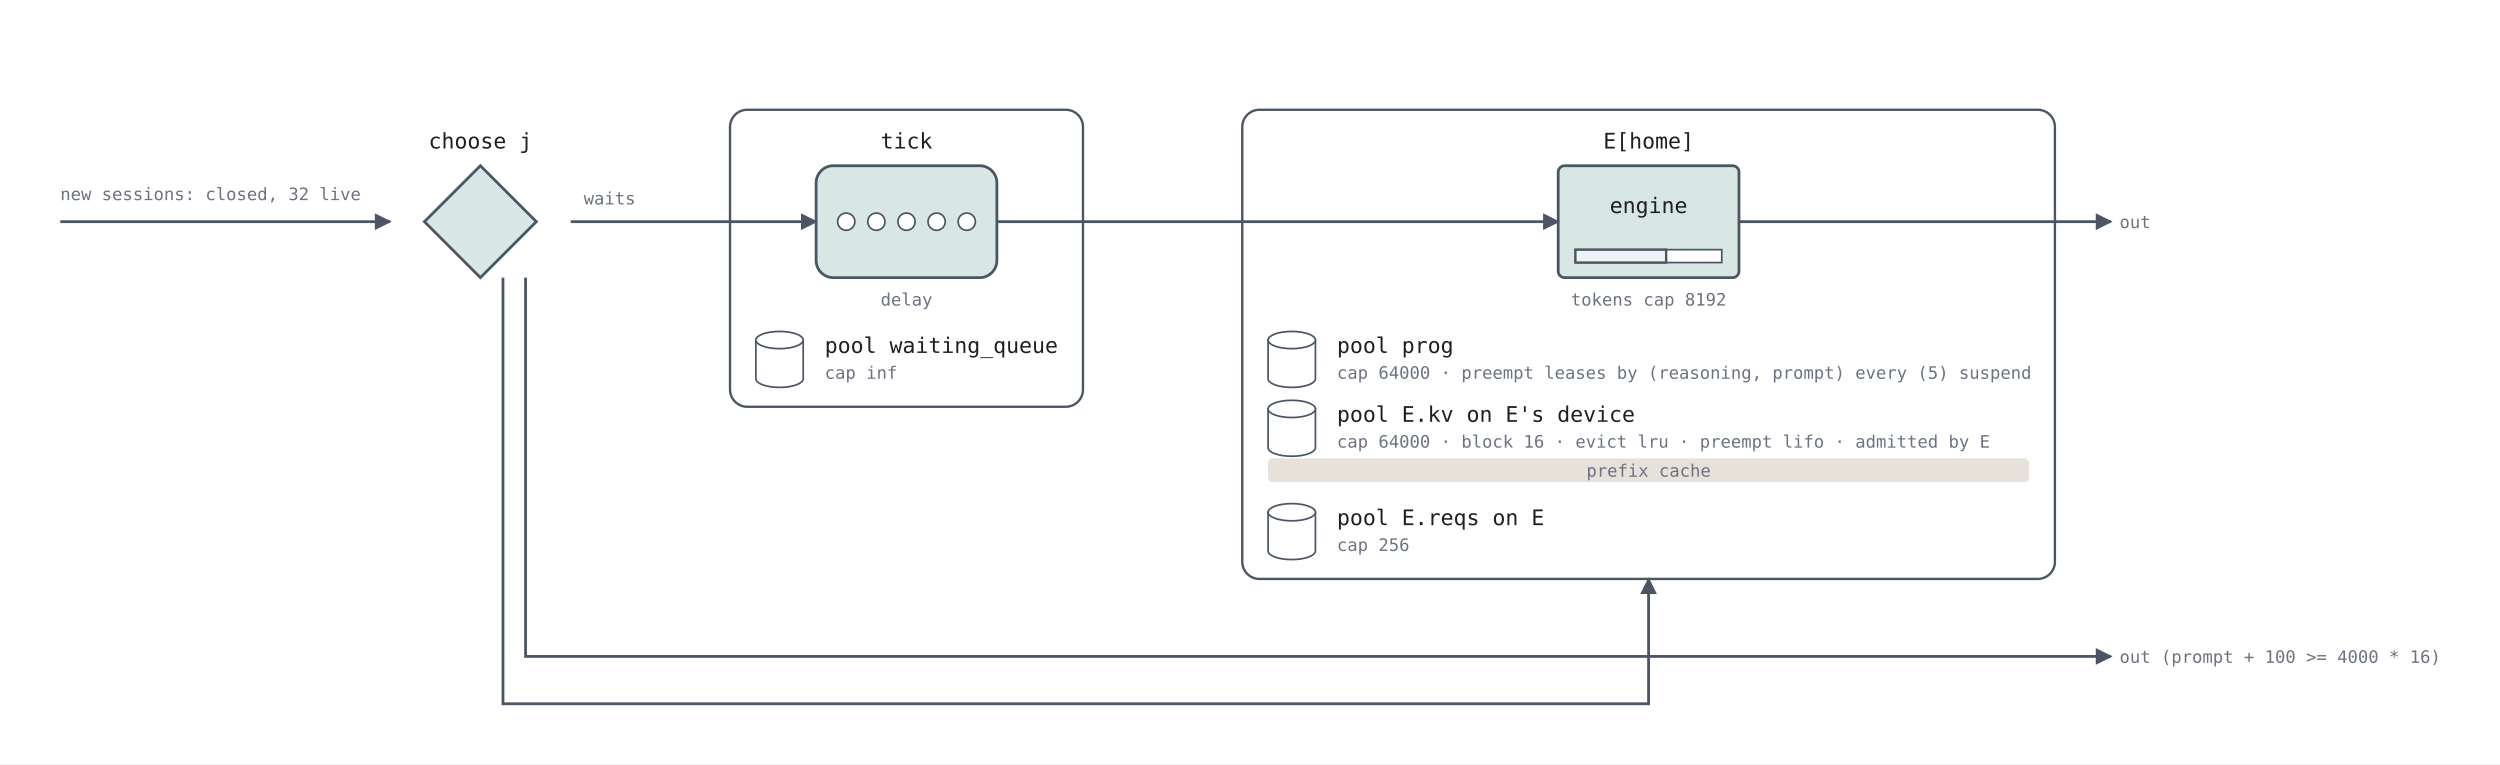
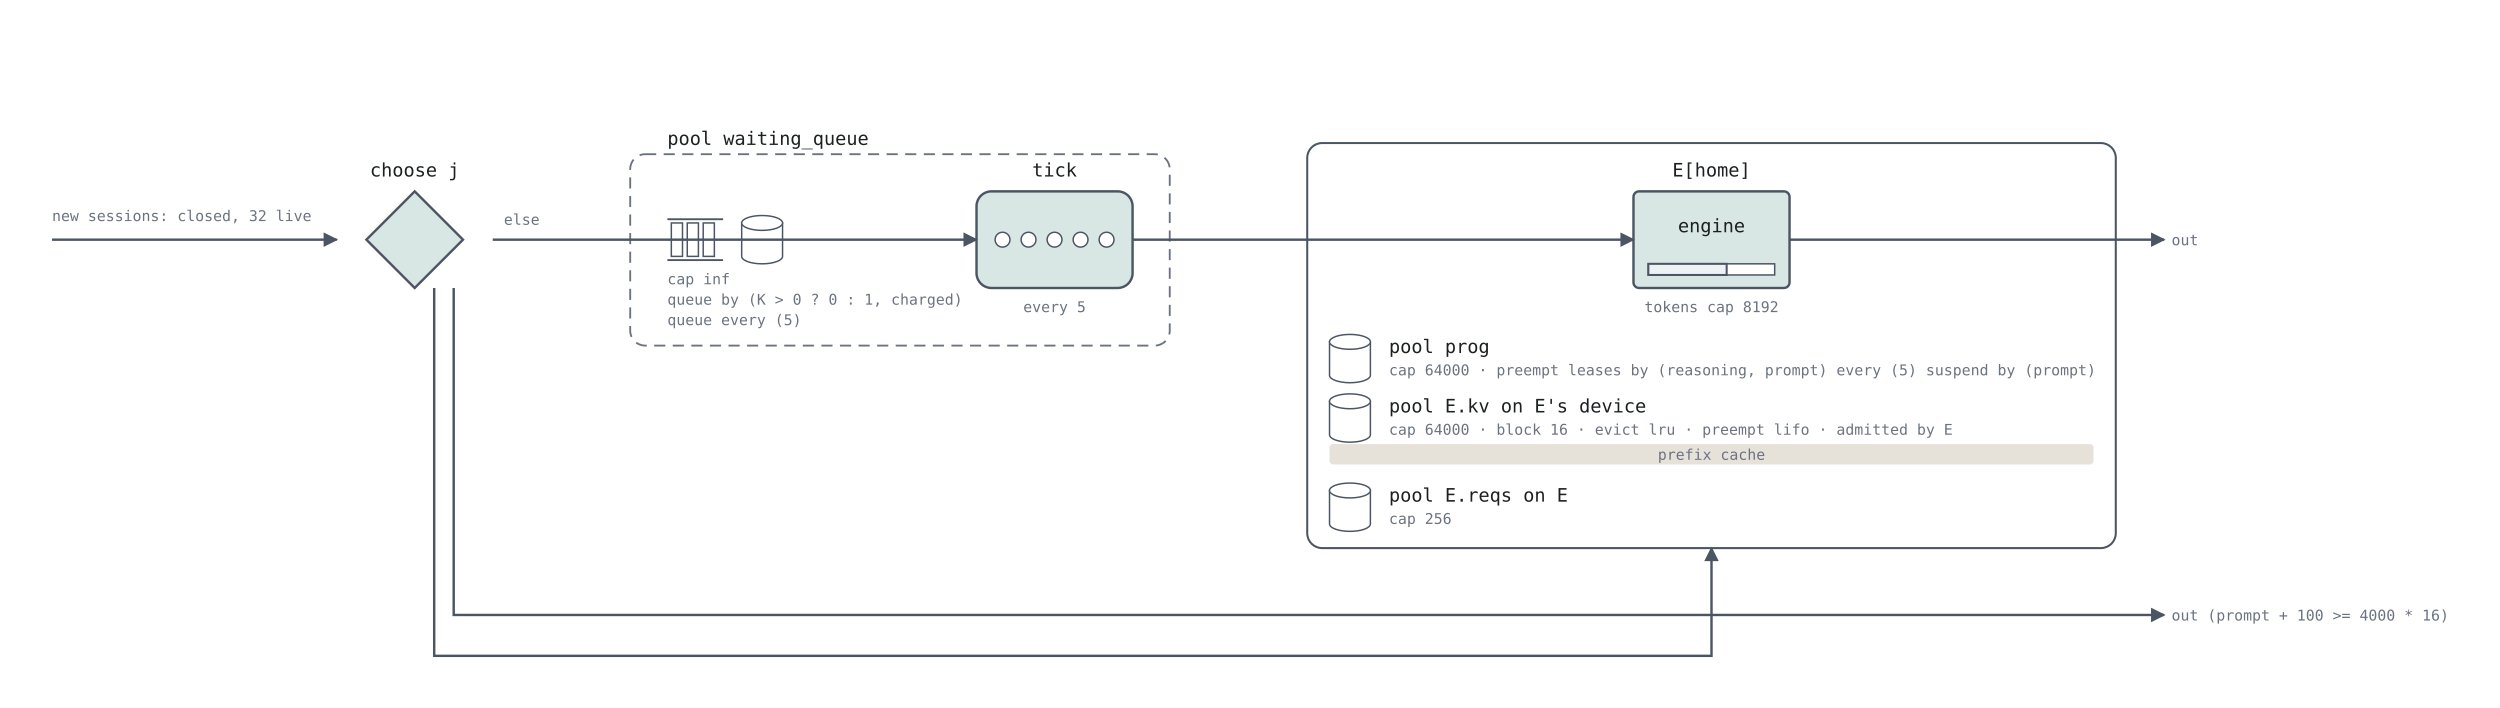
- <svg xmlns="http://www.w3.org/2000/svg" width="1161.6" height="355" viewBox="0 0 1161.6 355" role="img">
+ <svg xmlns="http://www.w3.org/2000/svg" width="1345.6" height="381" viewBox="0 0 1345.6 381" role="img">
  <style>
  text { font-family: ui-monospace, "SF Mono", Menlo, Consolas, monospace; }
  @media (prefers-color-scheme: dark) {
    text { fill: #e8e6e3; } text.dim { fill: #9aa4b2; }
    .bg { fill:#14171a }
    .solid { fill:#232a31;stroke:#b6bfcc }
    .cached { fill:#33302a }
    .instance { fill:#1a1f24;stroke:#b6bfcc }
    .frame { stroke:#b6bfcc }
    .enclosure { stroke:#9aa4b2 }
    .station { fill:#26403d;stroke:#b6bfcc }
    .cell { fill:#14171a;stroke:#b6bfcc }
    .rail { stroke:#b6bfcc }
    .flow { stroke:#b6bfcc }
    .back { stroke:#b6bfcc }
    .relation { stroke:#9aa4b2 }
  }
</style>
  <defs>
    <marker id="a" viewBox="0 0 10 10" refX="9" refY="5" markerWidth="6" markerHeight="6" orient="auto-start-reverse">
      <path d="M0 0 L10 5 L0 10 z" fill="context-stroke" />
    </marker>
  </defs>
-   <rect class="bg" fill="#ffffff" x="0" y="0" width="1161.6" height="355" />
-   <rect class="frame" fill="none" stroke="#4b5563" stroke-width="1.1" x="339.2" y="51" width="164" height="138" rx="8" />
-   <path class="cell" fill="#ffffff" stroke="#4b5563" stroke-width=".8" d="M 351.2 158 L 351.2 176 A 11 4 0 0 0 373.2 176 L 373.2 158 Z" />
-   <ellipse class="cell" fill="#ffffff" stroke="#4b5563" stroke-width=".8" cx="362.2" cy="158" rx="11" ry="4" />
-   <text x="383.2" y="164" text-anchor="start" font-size="10" fill="#1d2021">pool waiting_queue</text>
-   <text x="383.2" y="176" text-anchor="start" font-size="8" fill="#6b7280" class="dim">cap inf</text>
-   <rect class="frame" fill="none" stroke="#4b5563" stroke-width="1.1" x="577.2" y="51" width="377.6" height="218" rx="8" />
-   <path class="cell" fill="#ffffff" stroke="#4b5563" stroke-width=".8" d="M 589.2 158 L 589.2 176 A 11 4 0 0 0 611.2 176 L 611.2 158 Z" />
-   <ellipse class="cell" fill="#ffffff" stroke="#4b5563" stroke-width=".8" cx="600.2" cy="158" rx="11" ry="4" />
-   <text x="621.2" y="164" text-anchor="start" font-size="10" fill="#1d2021">pool prog</text>
-   <text x="621.2" y="176" text-anchor="start" font-size="8" fill="#6b7280" class="dim">cap 64000 · preempt leases by (reasoning, prompt) every (5) suspend</text>
-   <path class="cell" fill="#ffffff" stroke="#4b5563" stroke-width=".8" d="M 589.2 190 L 589.2 208 A 11 4 0 0 0 611.2 208 L 611.2 190 Z" />
-   <ellipse class="cell" fill="#ffffff" stroke="#4b5563" stroke-width=".8" cx="600.2" cy="190" rx="11" ry="4" />
-   <text x="621.2" y="196" text-anchor="start" font-size="10" fill="#1d2021">pool E.kv on E's device</text>
-   <text x="621.2" y="208" text-anchor="start" font-size="8" fill="#6b7280" class="dim">cap 64000 · block 16 · evict lru · preempt lifo · admitted by E</text>
-   <rect class="cached" fill="#e6e2da" stroke="none" x="589.2" y="213" width="353.6" height="11" rx="2" />
-   <text x="766" y="221.5" text-anchor="middle" font-size="8" fill="#6b7280" class="dim">prefix cache</text>
-   <path class="cell" fill="#ffffff" stroke="#4b5563" stroke-width=".8" d="M 589.2 238 L 589.2 256 A 11 4 0 0 0 611.2 256 L 611.2 238 Z" />
-   <ellipse class="cell" fill="#ffffff" stroke="#4b5563" stroke-width=".8" cx="600.2" cy="238" rx="11" ry="4" />
-   <text x="621.2" y="244" text-anchor="start" font-size="10" fill="#1d2021">pool E.reqs on E</text>
-   <text x="621.2" y="256" text-anchor="start" font-size="8" fill="#6b7280" class="dim">cap 256</text>
-   <polygon class="station" fill="#d8e6e4" stroke="#4b5563" stroke-width="1.3" points="223.2,77 249.2,103 223.2,129 197.2,103" />
-   <text x="223.2" y="69" text-anchor="middle" font-size="10" fill="#1d2021">choose j</text>
-   <rect class="station" fill="#d8e6e4" stroke="#4b5563" stroke-width="1.3" x="379.2" y="77" width="84" height="52" rx="8" />
-   <circle class="cell" fill="#ffffff" stroke="#4b5563" stroke-width=".8" cx="393.2" cy="103" r="4" />
-   <circle class="cell" fill="#ffffff" stroke="#4b5563" stroke-width=".8" cx="407.2" cy="103" r="4" />
-   <circle class="cell" fill="#ffffff" stroke="#4b5563" stroke-width=".8" cx="421.2" cy="103" r="4" />
-   <circle class="cell" fill="#ffffff" stroke="#4b5563" stroke-width=".8" cx="435.2" cy="103" r="4" />
-   <circle class="cell" fill="#ffffff" stroke="#4b5563" stroke-width=".8" cx="449.2" cy="103" r="4" />
-   <text x="421.2" y="69" text-anchor="middle" font-size="10" fill="#1d2021">tick</text>
-   <text x="421.2" y="142" text-anchor="middle" font-size="8" fill="#6b7280" class="dim">delay</text>
-   <rect class="station" fill="#d8e6e4" stroke="#4b5563" stroke-width="1.3" x="724" y="77" width="84" height="52" rx="3" />
-   <rect class="cell" fill="#ffffff" stroke="#4b5563" stroke-width=".8" x="732" y="116" width="68" height="6" />
-   <rect class="solid" fill="#eef2f5" stroke="#4b5563" stroke-width="1.1" x="732" y="116" width="42.16" height="6" />
-   <text x="766" y="99" text-anchor="middle" font-size="10" fill="#1d2021">engine</text>
-   <text x="766" y="69" text-anchor="middle" font-size="10" fill="#1d2021">E[home]</text>
-   <text x="766" y="142" text-anchor="middle" font-size="8" fill="#6b7280" class="dim">tokens cap 8192</text>
-   <path class="flow" fill="none" stroke="#4b5563" stroke-width="1.3" d="M28 103 L181.2 103" marker-end="url(#a)" />
-   <text x="28" y="93" text-anchor="start" font-size="8" fill="#6b7280" class="dim">new sessions: closed, 32 live</text>
-   <path class="flow" fill="none" stroke="#4b5563" stroke-width="1.3" d="M244.2 129 L244.2 305 L980.8 305" marker-end="url(#a)" />
-   <text x="984.8" y="308" text-anchor="start" font-size="8" fill="#6b7280" class="dim">out (prompt + 100 &gt;= 4000 * 16)</text>
-   <path class="flow" fill="none" stroke="#4b5563" stroke-width="1.3" d="M265.2 103 L379.2 103" marker-end="url(#a)" />
-   <text x="271.2" y="95" text-anchor="start" font-size="8" fill="#6b7280" class="dim">waits</text>
-   <path class="flow" fill="none" stroke="#4b5563" stroke-width="1.3" d="M233.7 129 L233.7 327 L766 327 L766 269" marker-end="url(#a)" />
-   <path class="flow" fill="none" stroke="#4b5563" stroke-width="1.3" d="M463.2 103 L724 103" marker-end="url(#a)" />
-   <path class="flow" fill="none" stroke="#4b5563" stroke-width="1.3" d="M808 103 L980.8 103" marker-end="url(#a)" />
-   <text x="984.8" y="106" text-anchor="start" font-size="8" fill="#6b7280" class="dim">out</text>
+   <rect class="bg" fill="#ffffff" x="0" y="0" width="1345.6" height="381" />
+   <rect class="enclosure" fill="none" stroke="#6b7280" stroke-width="1" stroke-dasharray="6 4" x="339.2" y="83" width="290.4" height="103" rx="8" />
+   <text x="359.2" y="78" text-anchor="start" font-size="10" fill="#1d2021">pool waiting_queue</text>
+   <path class="rail" fill="none" stroke="#4b5563" stroke-width="1" d="M359.2 118 L389.2 118 M359.2 140 L389.2 140" />
+   <rect class="cell" fill="#ffffff" stroke="#4b5563" stroke-width=".8" x="361.34" y="120" width="6" height="18" />
+   <rect class="cell" fill="#ffffff" stroke="#4b5563" stroke-width=".8" x="369.91" y="120" width="6" height="18" />
+   <rect class="cell" fill="#ffffff" stroke="#4b5563" stroke-width=".8" x="378.49" y="120" width="6" height="18" />
+   <path class="cell" fill="#ffffff" stroke="#4b5563" stroke-width=".8" d="M 399.2 120 L 399.2 138 A 11 4 0 0 0 421.2 138 L 421.2 120 Z" />
+   <ellipse class="cell" fill="#ffffff" stroke="#4b5563" stroke-width=".8" cx="410.2" cy="120" rx="11" ry="4" />
+   <text x="359.2" y="153" text-anchor="start" font-size="8" fill="#6b7280" class="dim">cap inf</text>
+   <text x="359.2" y="164" text-anchor="start" font-size="8" fill="#6b7280" class="dim">queue by (K &gt; 0 ? 0 : 1, charged)</text>
+   <text x="359.2" y="175" text-anchor="start" font-size="8" fill="#6b7280" class="dim">queue every (5)</text>
+   <rect class="frame" fill="none" stroke="#4b5563" stroke-width="1.1" x="703.6" y="77" width="435.2" height="218" rx="8" />
+   <path class="cell" fill="#ffffff" stroke="#4b5563" stroke-width=".8" d="M 715.6 184 L 715.6 202 A 11 4 0 0 0 737.6 202 L 737.6 184 Z" />
+   <ellipse class="cell" fill="#ffffff" stroke="#4b5563" stroke-width=".8" cx="726.6" cy="184" rx="11" ry="4" />
+   <text x="747.6" y="190" text-anchor="start" font-size="10" fill="#1d2021">pool prog</text>
+   <text x="747.6" y="202" text-anchor="start" font-size="8" fill="#6b7280" class="dim">cap 64000 · preempt leases by (reasoning, prompt) every (5) suspend by (prompt)</text>
+   <path class="cell" fill="#ffffff" stroke="#4b5563" stroke-width=".8" d="M 715.6 216 L 715.6 234 A 11 4 0 0 0 737.6 234 L 737.6 216 Z" />
+   <ellipse class="cell" fill="#ffffff" stroke="#4b5563" stroke-width=".8" cx="726.6" cy="216" rx="11" ry="4" />
+   <text x="747.6" y="222" text-anchor="start" font-size="10" fill="#1d2021">pool E.kv on E's device</text>
+   <text x="747.6" y="234" text-anchor="start" font-size="8" fill="#6b7280" class="dim">cap 64000 · block 16 · evict lru · preempt lifo · admitted by E</text>
+   <rect class="cached" fill="#e6e2da" stroke="none" x="715.6" y="239" width="411.2" height="11" rx="2" />
+   <text x="921.2" y="247.5" text-anchor="middle" font-size="8" fill="#6b7280" class="dim">prefix cache</text>
+   <path class="cell" fill="#ffffff" stroke="#4b5563" stroke-width=".8" d="M 715.6 264 L 715.6 282 A 11 4 0 0 0 737.6 282 L 737.6 264 Z" />
+   <ellipse class="cell" fill="#ffffff" stroke="#4b5563" stroke-width=".8" cx="726.6" cy="264" rx="11" ry="4" />
+   <text x="747.6" y="270" text-anchor="start" font-size="10" fill="#1d2021">pool E.reqs on E</text>
+   <text x="747.6" y="282" text-anchor="start" font-size="8" fill="#6b7280" class="dim">cap 256</text>
+   <polygon class="station" fill="#d8e6e4" stroke="#4b5563" stroke-width="1.3" points="223.2,103 249.2,129 223.2,155 197.2,129" />
+   <text x="223.2" y="95" text-anchor="middle" font-size="10" fill="#1d2021">choose j</text>
+   <rect class="station" fill="#d8e6e4" stroke="#4b5563" stroke-width="1.3" x="525.6" y="103" width="84" height="52" rx="8" />
+   <circle class="cell" fill="#ffffff" stroke="#4b5563" stroke-width=".8" cx="539.6" cy="129" r="4" />
+   <circle class="cell" fill="#ffffff" stroke="#4b5563" stroke-width=".8" cx="553.6" cy="129" r="4" />
+   <circle class="cell" fill="#ffffff" stroke="#4b5563" stroke-width=".8" cx="567.6" cy="129" r="4" />
+   <circle class="cell" fill="#ffffff" stroke="#4b5563" stroke-width=".8" cx="581.6" cy="129" r="4" />
+   <circle class="cell" fill="#ffffff" stroke="#4b5563" stroke-width=".8" cx="595.6" cy="129" r="4" />
+   <text x="567.6" y="95" text-anchor="middle" font-size="10" fill="#1d2021">tick</text>
+   <text x="567.6" y="168" text-anchor="middle" font-size="8" fill="#6b7280" class="dim">every 5</text>
+   <rect class="station" fill="#d8e6e4" stroke="#4b5563" stroke-width="1.3" x="879.2" y="103" width="84" height="52" rx="3" />
+   <rect class="cell" fill="#ffffff" stroke="#4b5563" stroke-width=".8" x="887.2" y="142" width="68" height="6" />
+   <rect class="solid" fill="#eef2f5" stroke="#4b5563" stroke-width="1.1" x="887.2" y="142" width="42.16" height="6" />
+   <text x="921.2" y="125" text-anchor="middle" font-size="10" fill="#1d2021">engine</text>
+   <text x="921.2" y="95" text-anchor="middle" font-size="10" fill="#1d2021">E[home]</text>
+   <text x="921.2" y="168" text-anchor="middle" font-size="8" fill="#6b7280" class="dim">tokens cap 8192</text>
+   <path class="flow" fill="none" stroke="#4b5563" stroke-width="1.3" d="M28 129 L181.2 129" marker-end="url(#a)" />
+   <text x="28" y="119" text-anchor="start" font-size="8" fill="#6b7280" class="dim">new sessions: closed, 32 live</text>
+   <path class="flow" fill="none" stroke="#4b5563" stroke-width="1.3" d="M244.2 155 L244.2 331 L1164.8 331" marker-end="url(#a)" />
+   <text x="1168.8" y="334" text-anchor="start" font-size="8" fill="#6b7280" class="dim">out (prompt + 100 &gt;= 4000 * 16)</text>
+   <path class="flow" fill="none" stroke="#4b5563" stroke-width="1.3" d="M265.2 129 L525.6 129" marker-end="url(#a)" />
+   <text x="271.2" y="121" text-anchor="start" font-size="8" fill="#6b7280" class="dim">else</text>
+   <path class="flow" fill="none" stroke="#4b5563" stroke-width="1.3" d="M233.7 155 L233.7 353 L921.2 353 L921.2 295" marker-end="url(#a)" />
+   <path class="flow" fill="none" stroke="#4b5563" stroke-width="1.3" d="M609.6 129 L879.2 129" marker-end="url(#a)" />
+   <path class="flow" fill="none" stroke="#4b5563" stroke-width="1.3" d="M963.2 129 L1164.8 129" marker-end="url(#a)" />
+   <text x="1168.8" y="132" text-anchor="start" font-size="8" fill="#6b7280" class="dim">out</text>
</svg>
